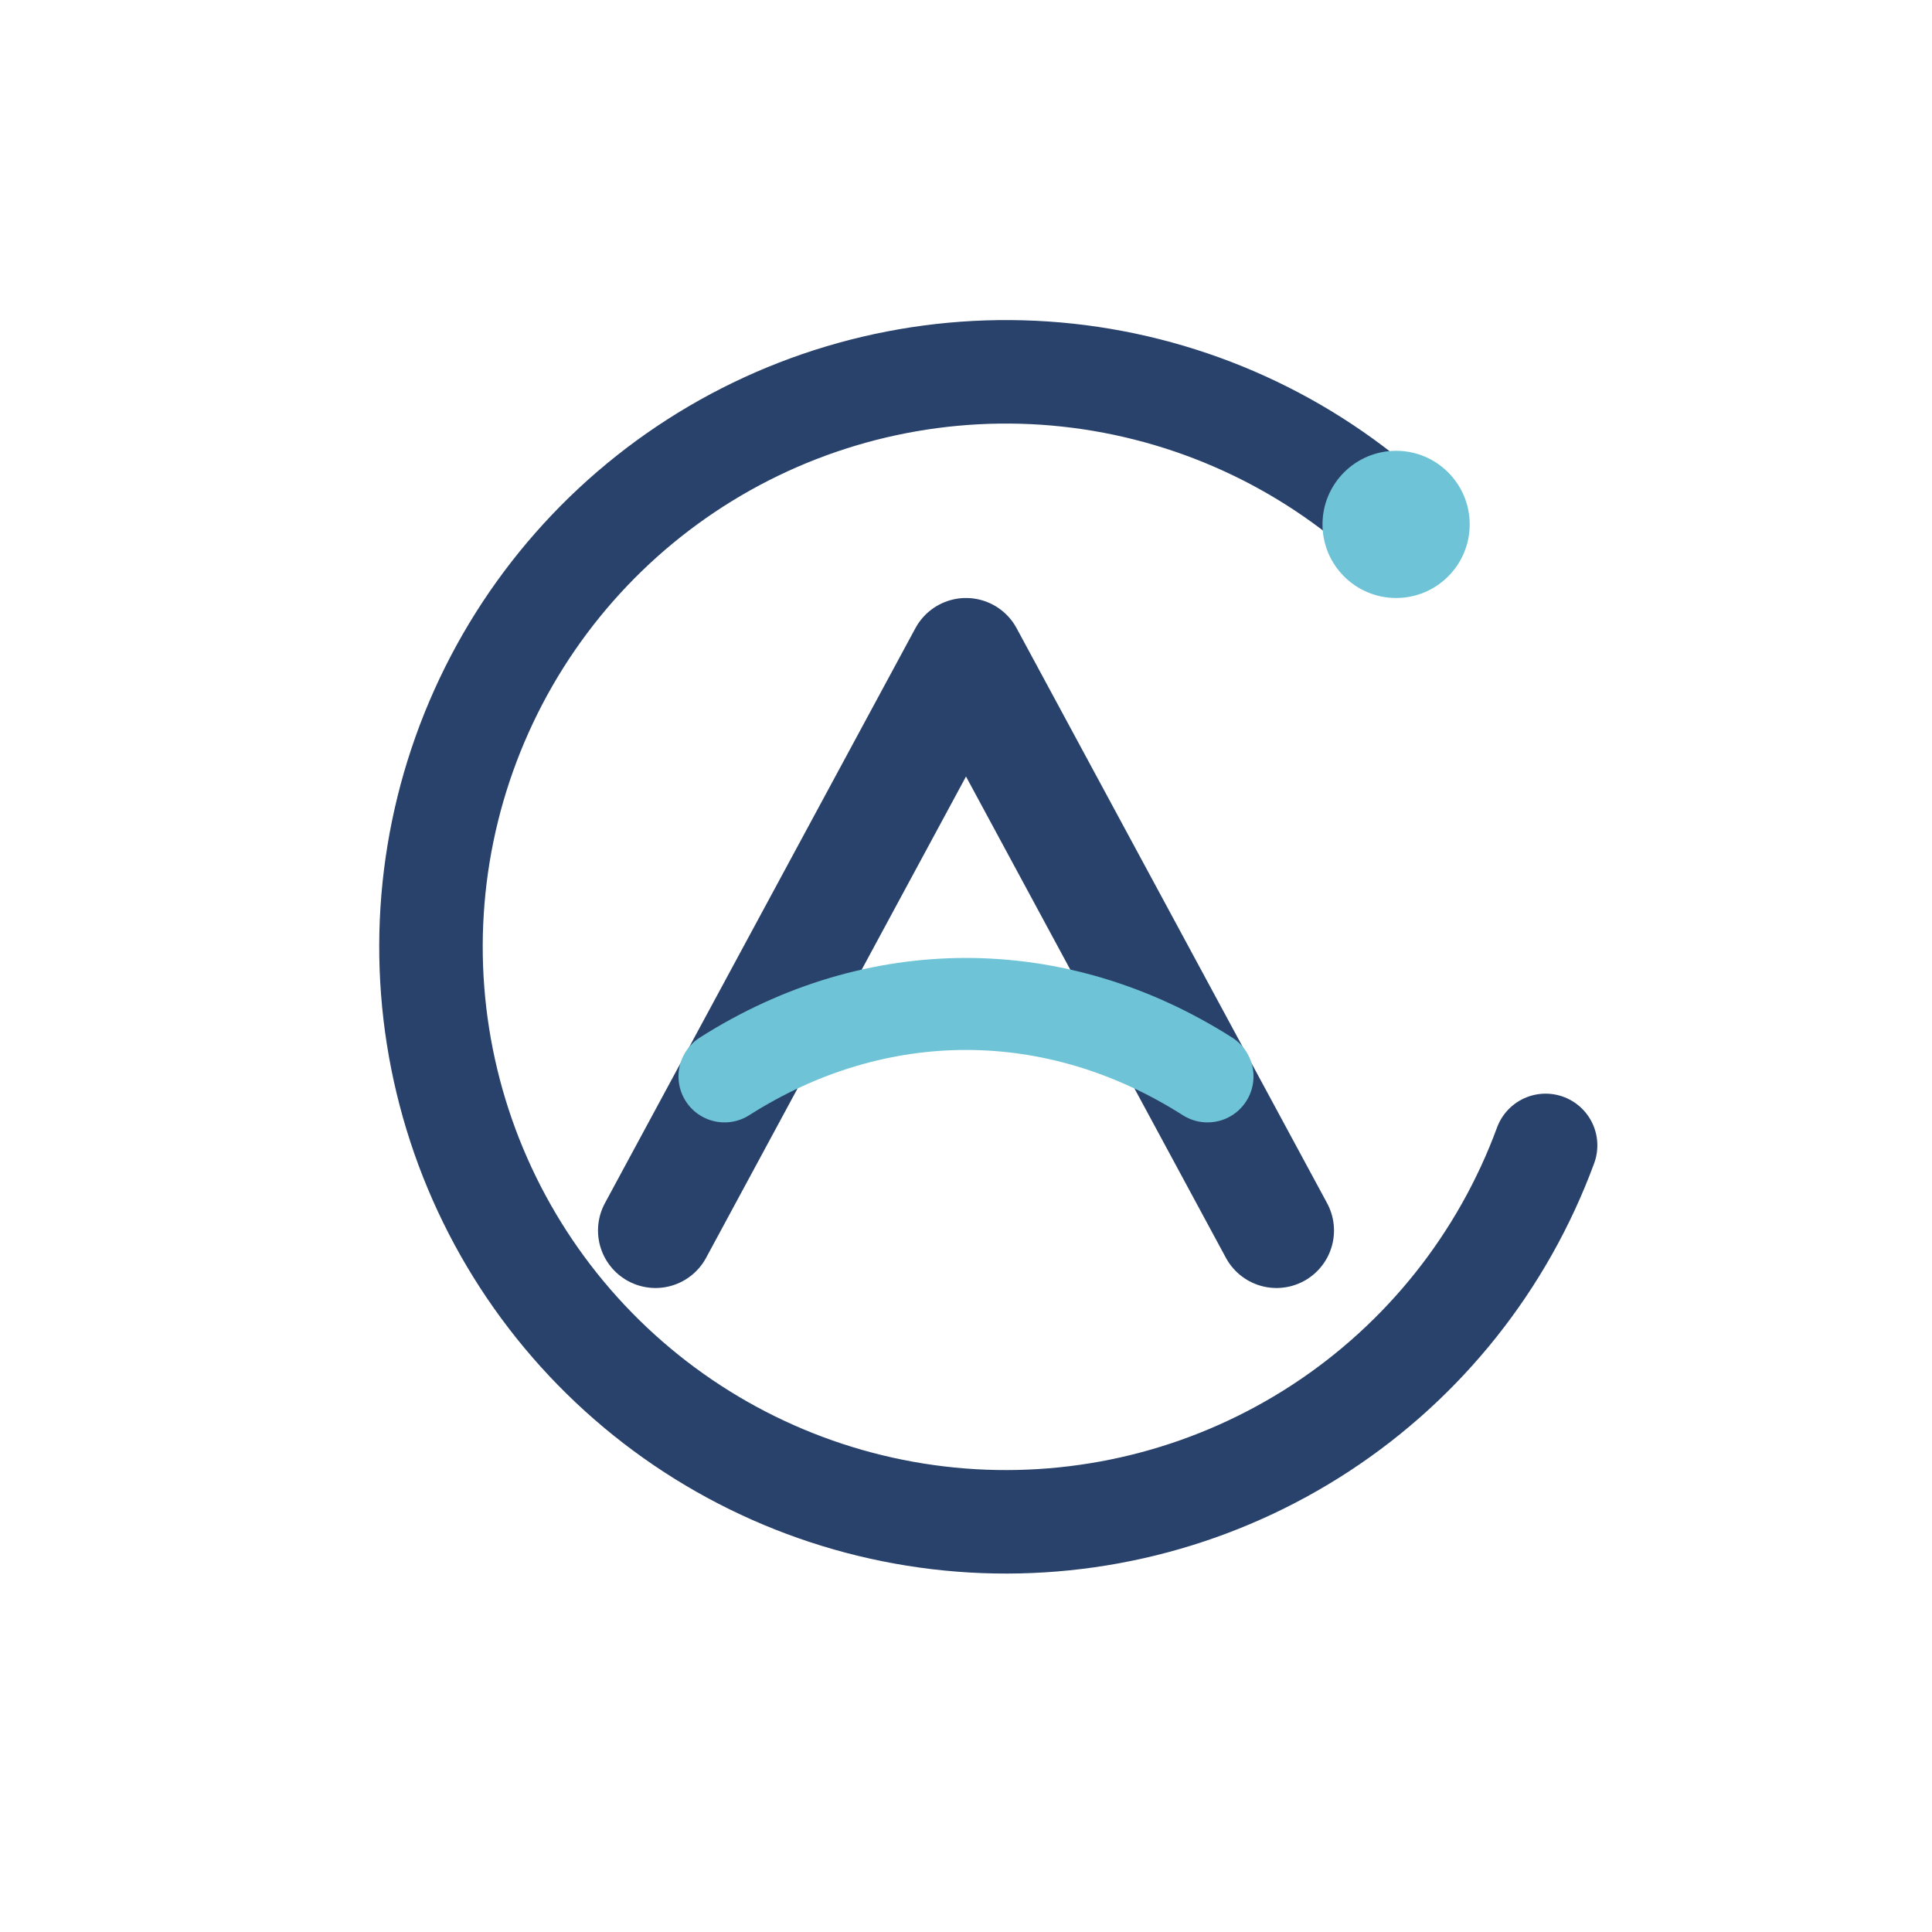
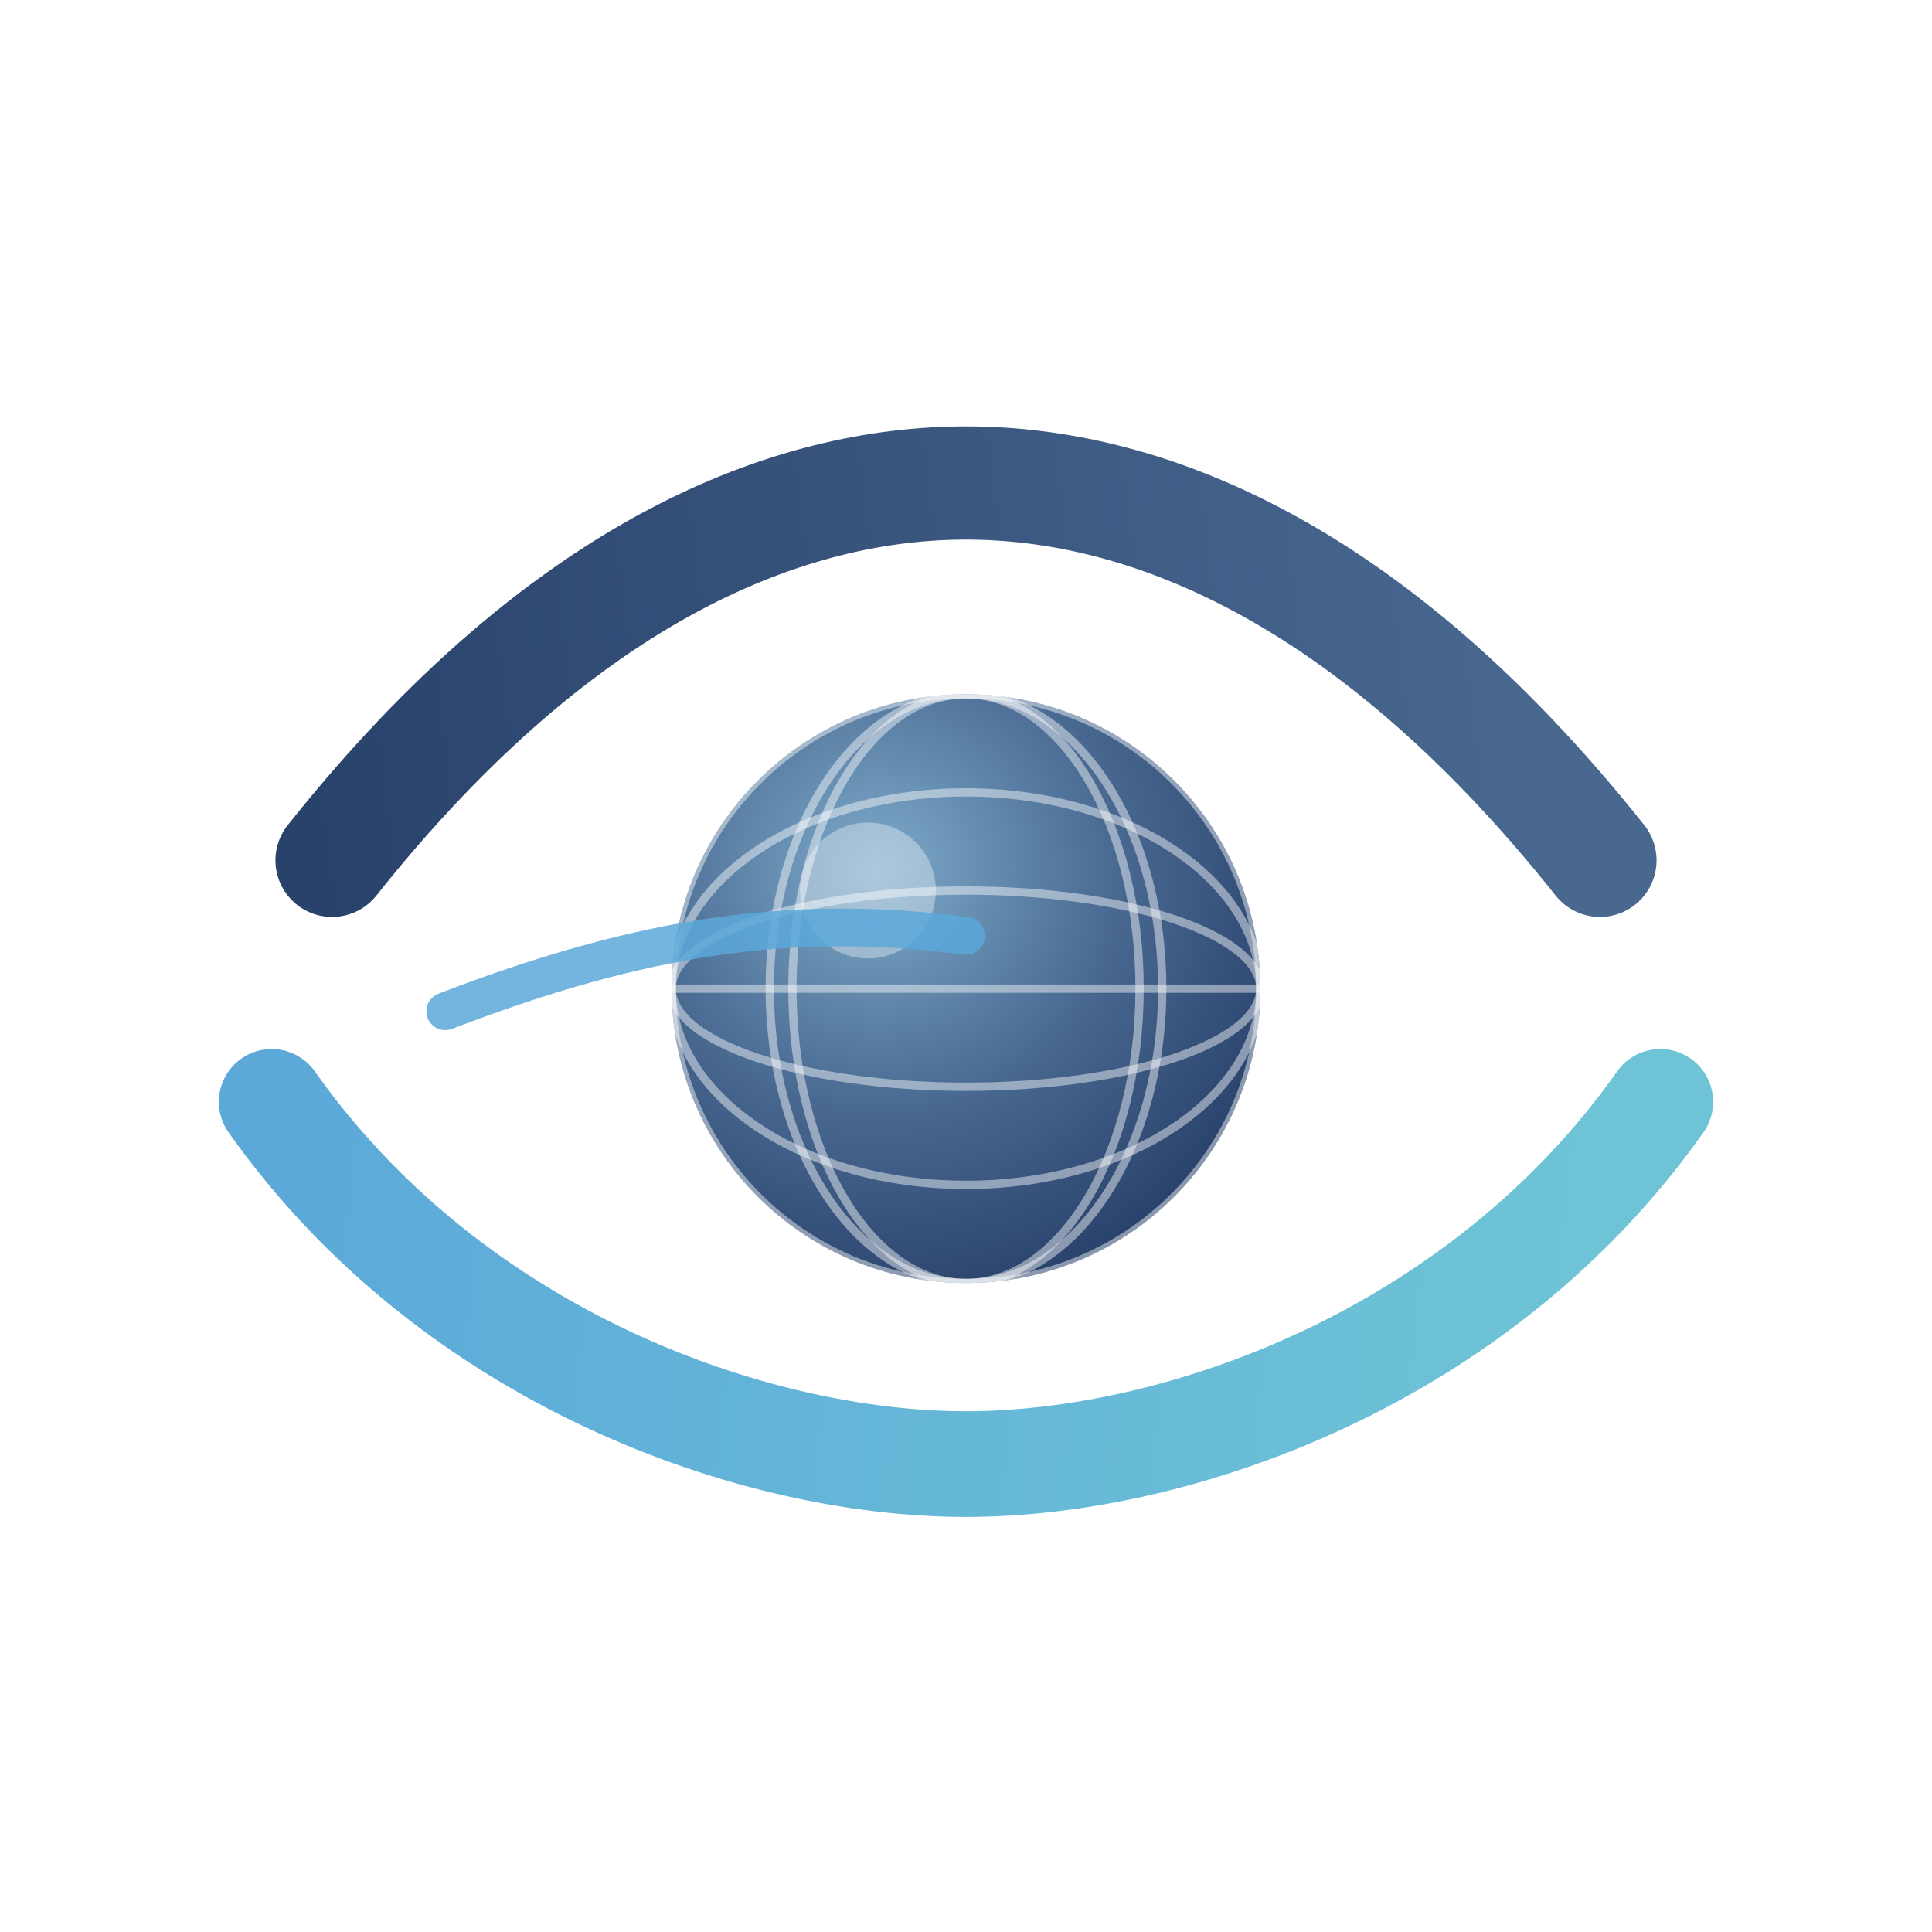
- <svg xmlns="http://www.w3.org/2000/svg" width="84" height="84" viewBox="0 0 84 84" fill="none" role="img" aria-labelledby="av-title av-description">
-   <g id="Logo/Mark/Color">
-     <g id="Mark">
-       <path id="Vector" d="M60.7 22.8C56.76 19.161 51.753 16.886 46.42 16.31C41.088 15.735 35.711 16.89 31.085 19.604C26.459 22.319 22.829 26.45 20.731 31.386C18.632 36.322 18.177 41.802 19.433 47.017C20.688 52.232 23.587 56.905 27.702 60.345C31.817 63.786 36.93 65.811 42.284 66.124C47.639 66.435 52.952 65.017 57.439 62.078C61.925 59.138 65.347 54.834 67.2 49.8" stroke="#29426C" stroke-width="4.5" stroke-linecap="round" />
-       <path id="Vector_2" d="M60.7 26C62.467 26 63.9 24.567 63.9 22.8C63.9 21.033 62.467 19.6 60.7 19.6C58.933 19.6 57.5 21.033 57.5 22.8C57.5 24.567 58.933 26 60.7 26Z" fill="#6EC4D6" />
-       <path id="Vector_3" d="M28.5 53.5L42 28.5L55.5 53.5" stroke="#29426C" stroke-width="5" stroke-linecap="round" stroke-linejoin="round" />
-       <path id="Vector_4" d="M31.5 46.8C38.1 42.6 45.9 42.6 52.5 46.8" stroke="#6EC4D6" stroke-width="4" stroke-linecap="round" />
-     </g>
+ <svg xmlns="http://www.w3.org/2000/svg" viewBox="0 0 512 512" fill="none" role="img" aria-label="Aetheris Vision">
+   <defs>
+     <linearGradient id="swoopUpper" x1="80" y1="200" x2="400" y2="160" gradientUnits="userSpaceOnUse">
+       <stop offset="0%" stop-color="#29426C" />
+       <stop offset="100%" stop-color="#486890" />
+     </linearGradient>
+     <linearGradient id="swoopLower" x1="60" y1="320" x2="420" y2="360" gradientUnits="userSpaceOnUse">
+       <stop offset="0%" stop-color="#5BA8D9" />
+       <stop offset="100%" stop-color="#6EC4D6" />
+     </linearGradient>
+     <radialGradient id="globeShade" cx="0.35" cy="0.3" r="0.75">
+       <stop offset="0%" stop-color="#7EABCA" />
+       <stop offset="55%" stop-color="#486890" />
+       <stop offset="100%" stop-color="#29426C" />
+     </radialGradient>
+     <clipPath id="globeClip">
+       <circle cx="256" cy="262" r="78" />
+     </clipPath>
+   </defs>
+   <path d="M72 292 C120 360, 200 388, 256 388 C312 388, 392 360, 440 292" stroke="url(#swoopLower)" stroke-width="28" stroke-linecap="round" fill="none" />
+   <path d="M88 228 C150 150, 210 128, 256 128 C302 128, 362 150, 424 228" stroke="url(#swoopUpper)" stroke-width="30" stroke-linecap="round" fill="none" />
+   <circle cx="256" cy="262" r="78" fill="url(#globeShade)" />
+   <g clip-path="url(#globeClip)" stroke="rgba(255,255,255,0.45)" stroke-width="2.2" fill="none">
+     <ellipse cx="256" cy="262" rx="78" ry="26" />
+     <ellipse cx="256" cy="262" rx="78" ry="52" />
+     <ellipse cx="256" cy="262" rx="52" ry="78" />
+     <line x1="178" y1="262" x2="334" y2="262" />
+     <path d="M256 184 A78 78 0 0 1 256 340" />
+     <path d="M256 184 A78 78 0 0 0 256 340" />
+     <path d="M210 262 A46 78 0 0 1 302 262" />
+     <path d="M210 262 A46 78 0 0 0 302 262" />
  </g>
+   <circle cx="230" cy="236" r="18" fill="rgba(255,255,255,0.35)" />
+   <path d="M118 268 C170 248, 210 242, 256 248" stroke="#5BA8D9" stroke-width="10" stroke-linecap="round" fill="none" opacity="0.85" />
</svg>
